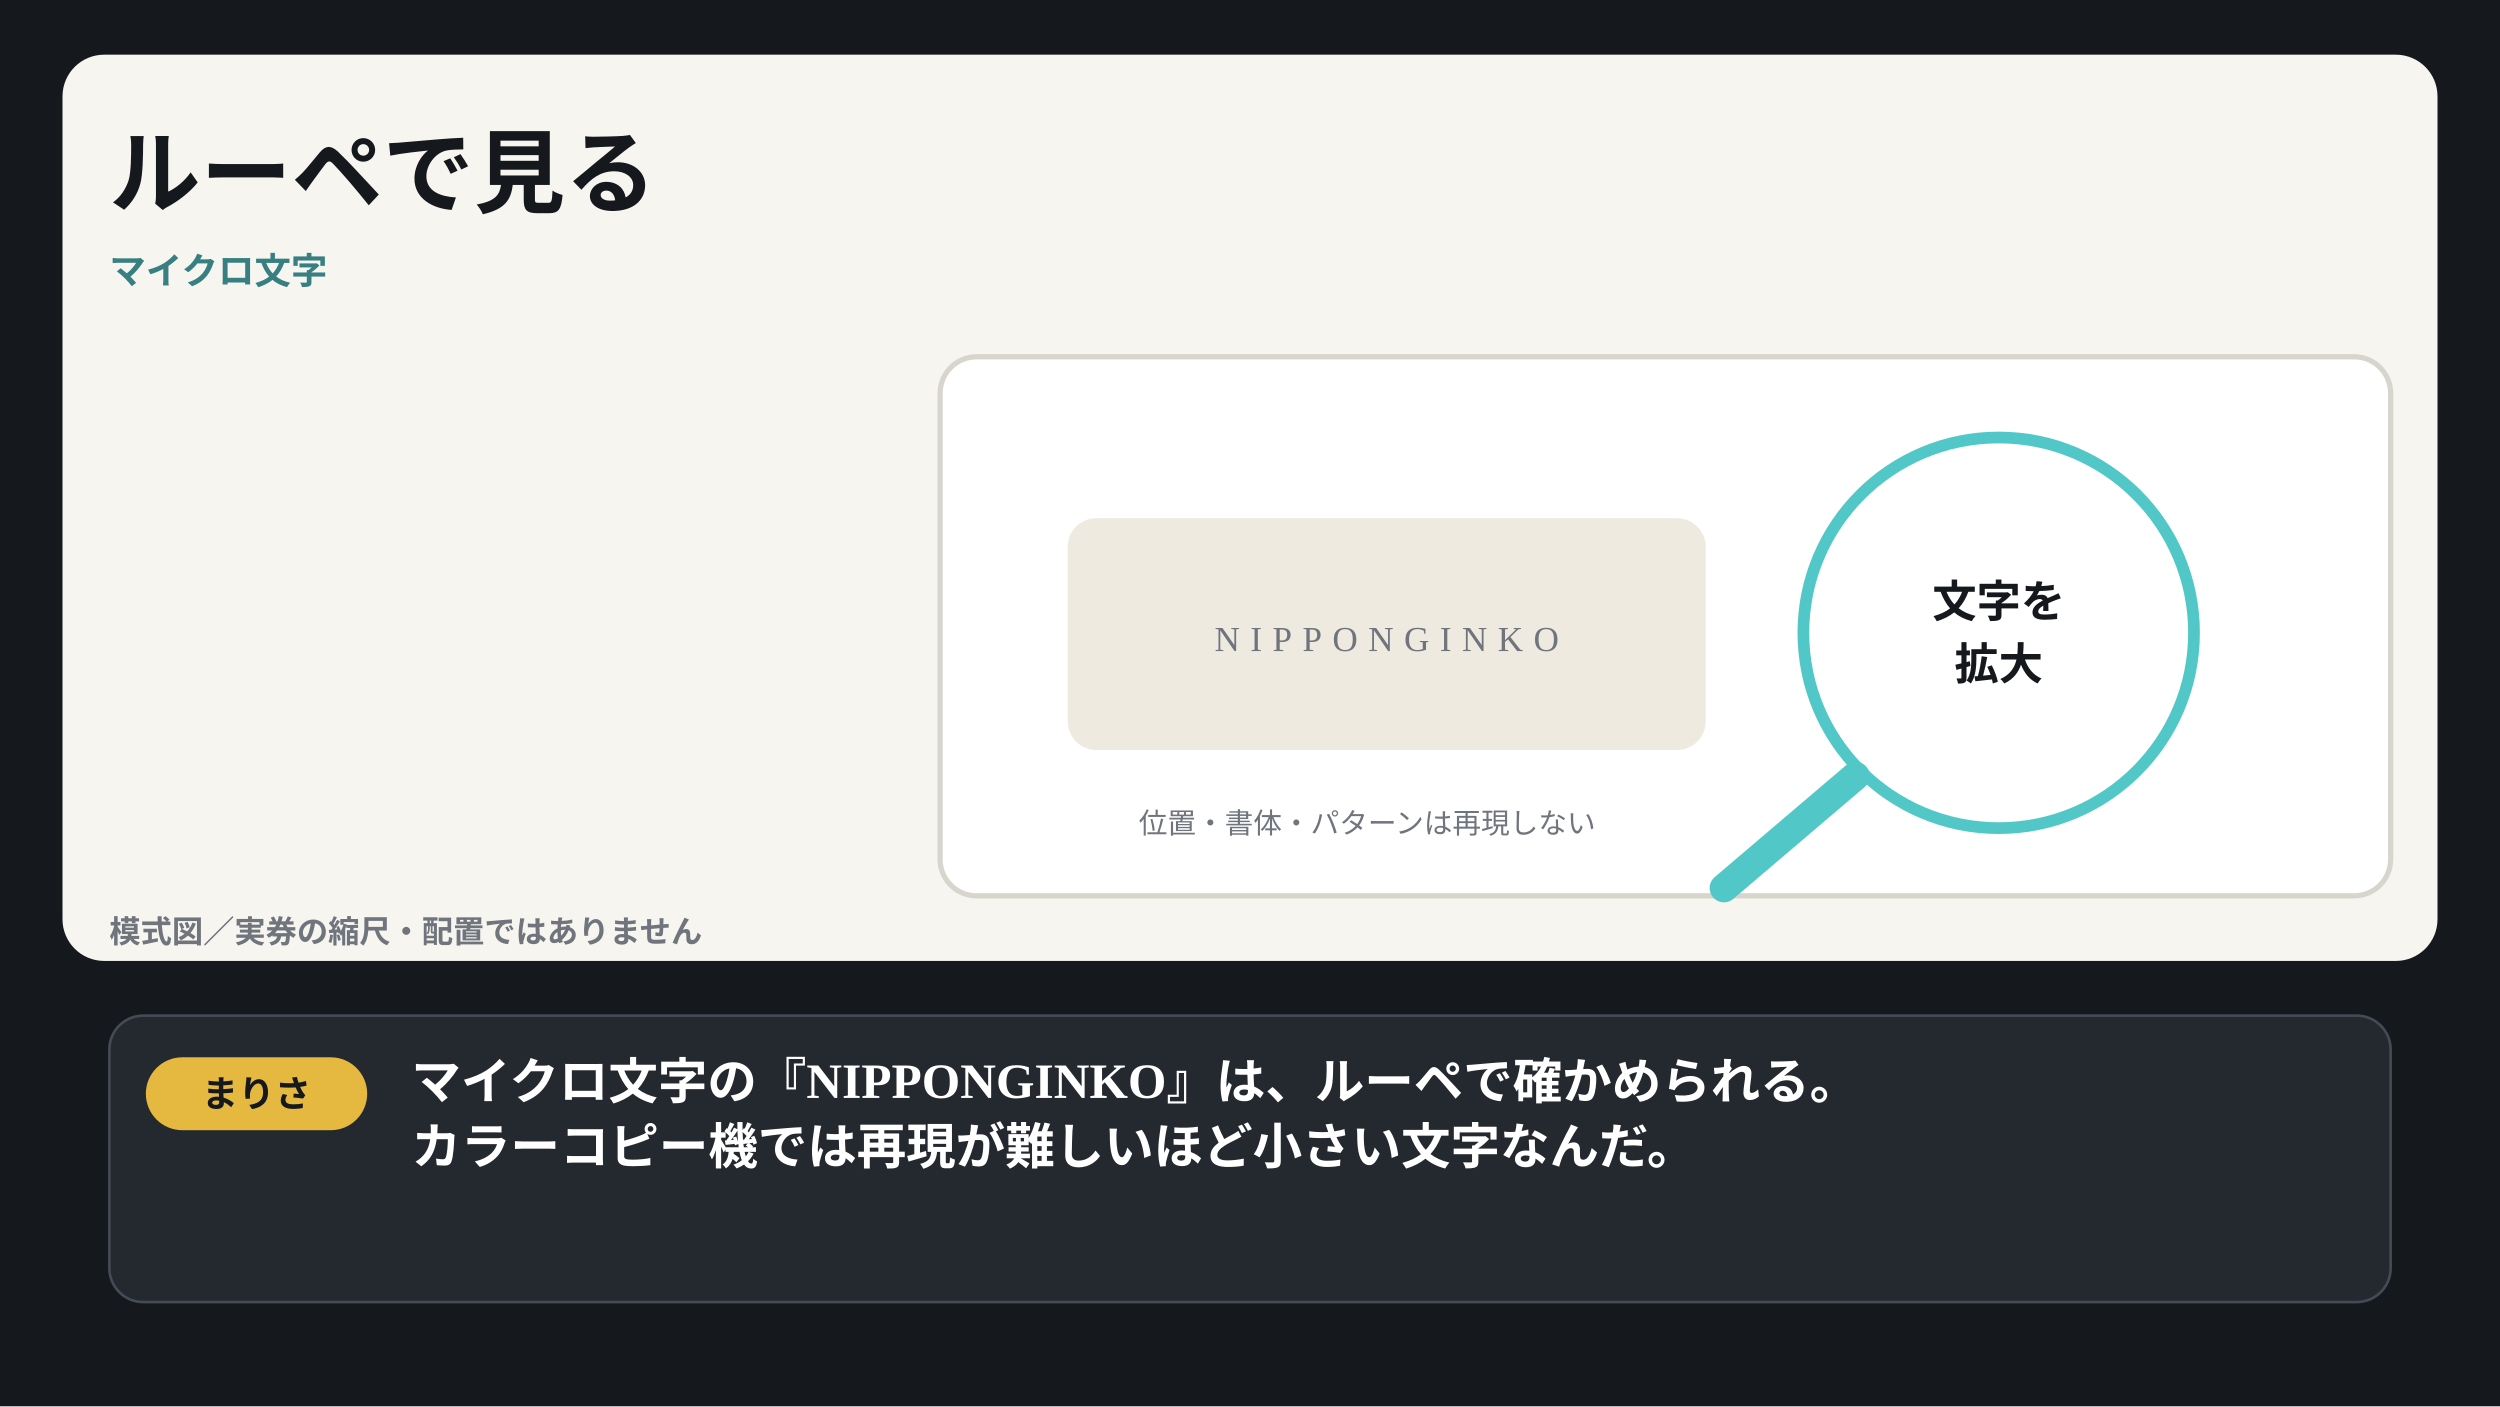
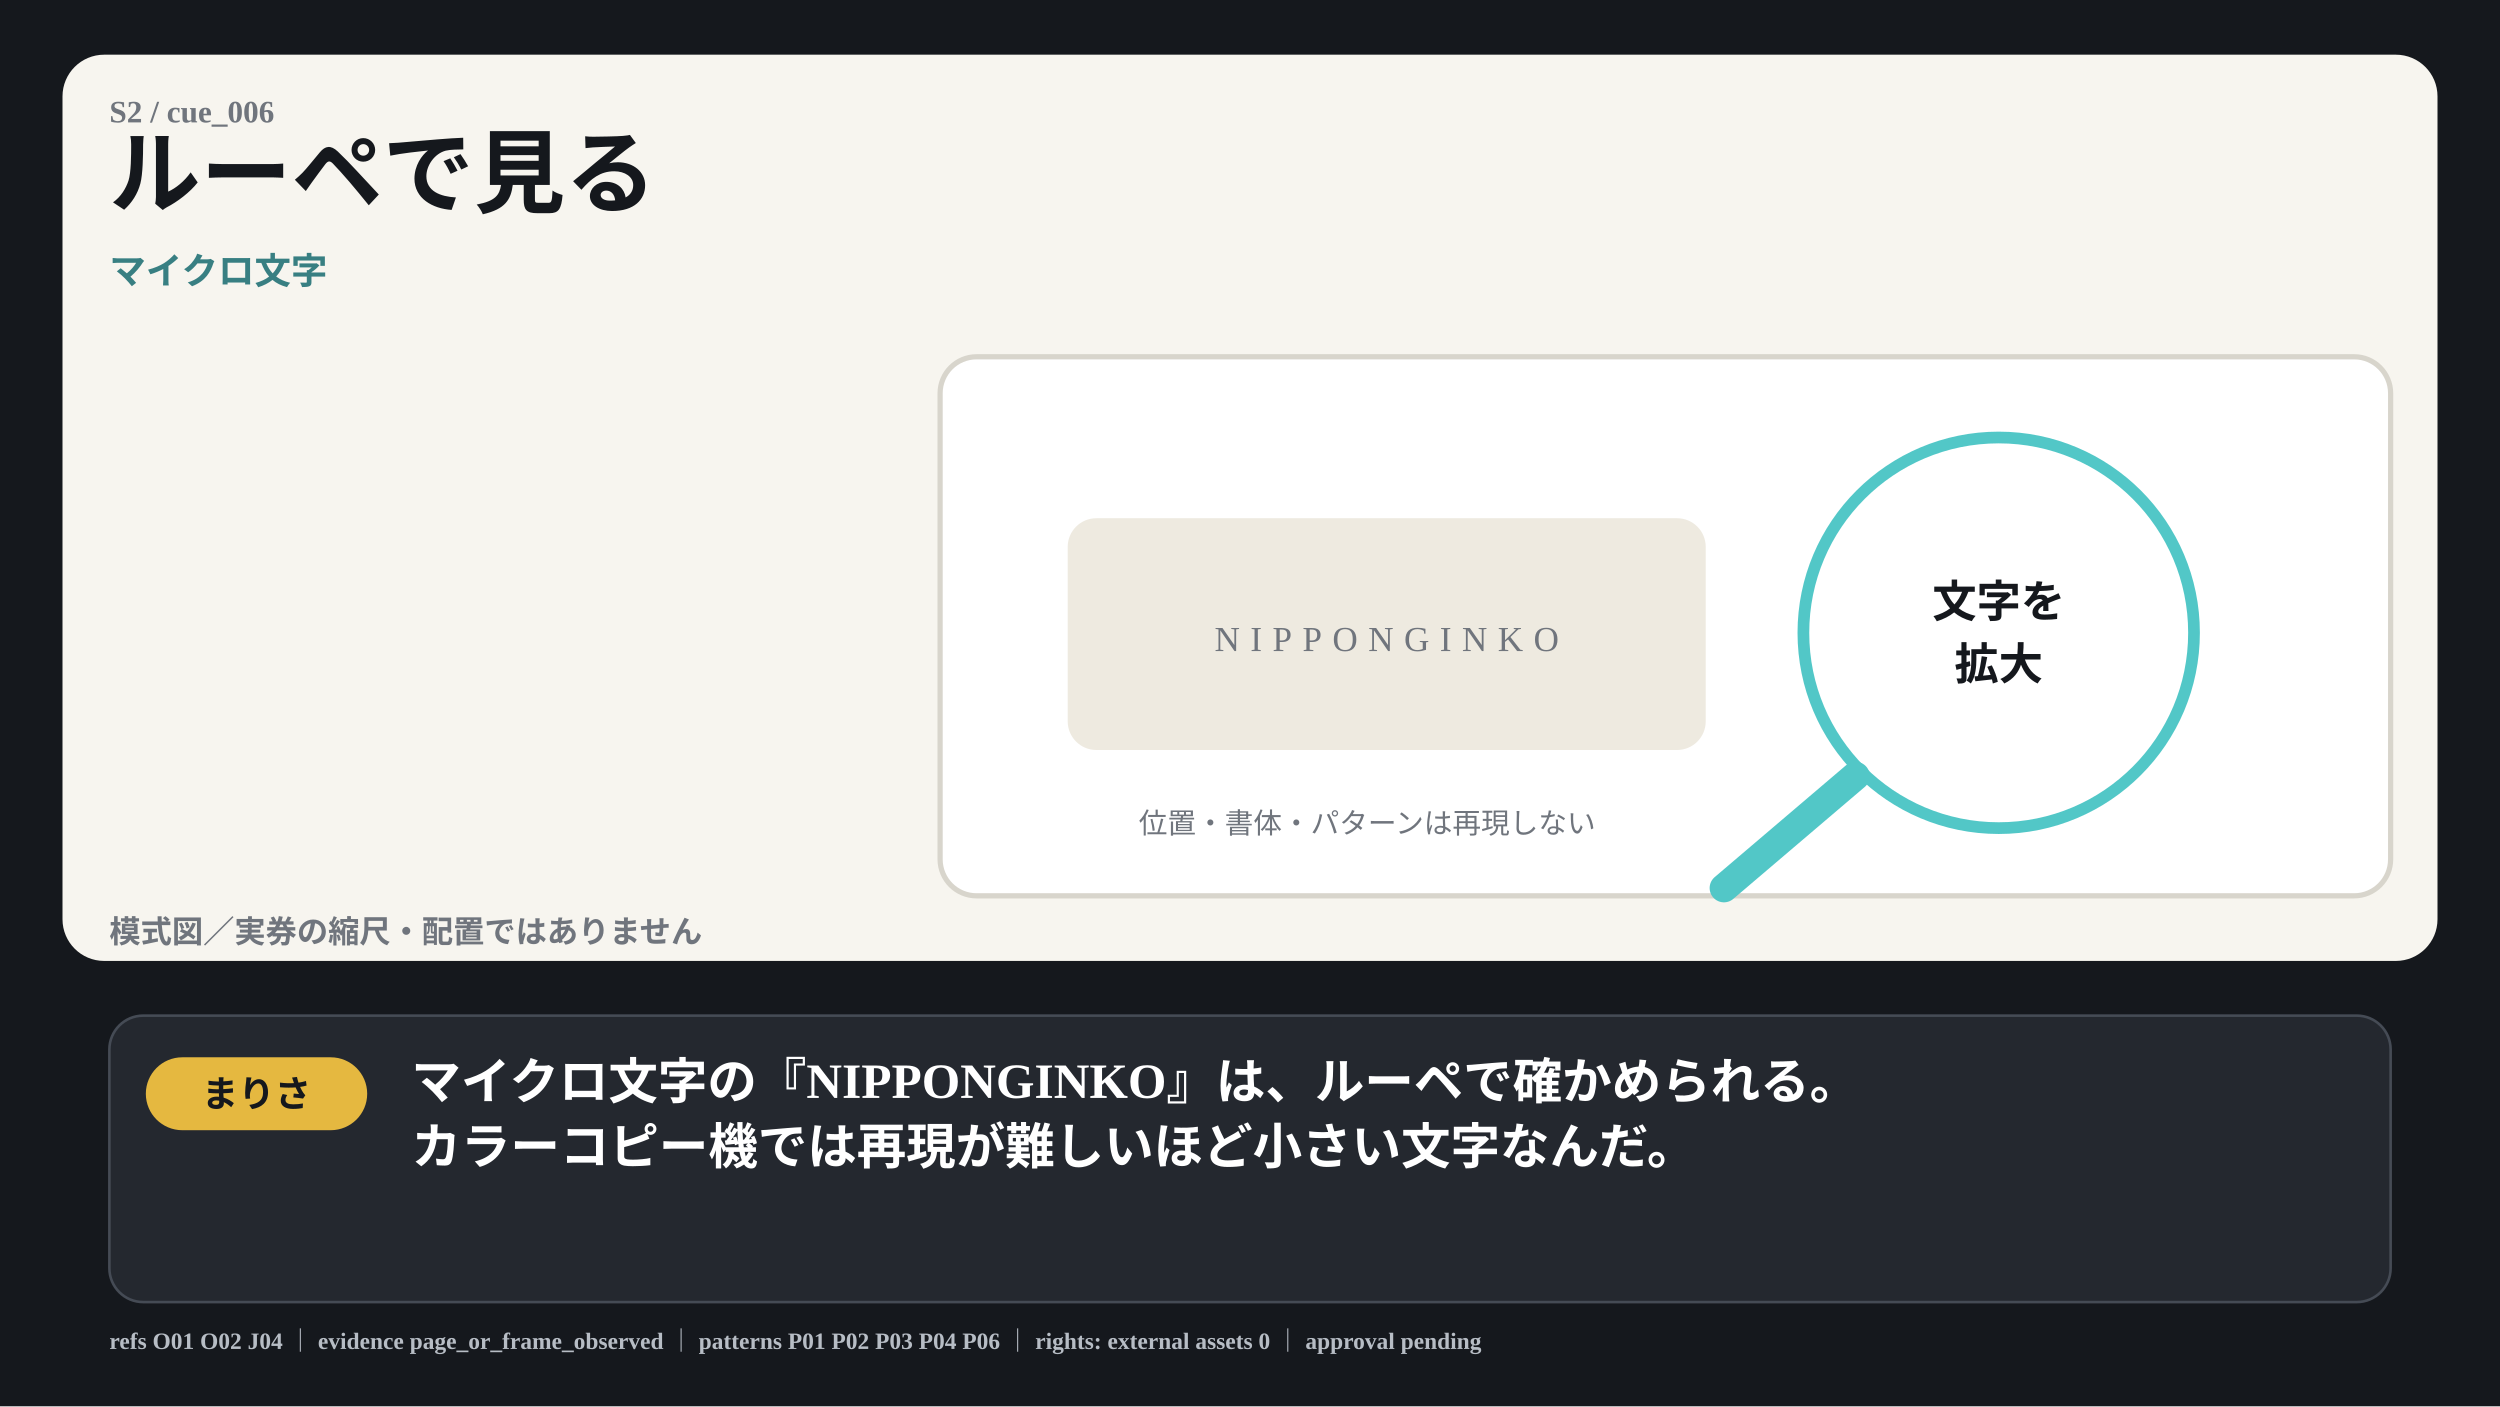
- <svg xmlns="http://www.w3.org/2000/svg" width="1920" height="1080" viewBox="0 0 1920 1080" data-surface="viewer" data-design-id="documentary_object_focus_consensus" data-cue-id="cue_006" data-approved-text="マイクロ文字の『NIPPONGINKO』は、ルーペで確かめられる。カラーコピー機では再現が難しいほど小さい文字なんだ。" data-reference-ids="O01 O02 J04" data-evidence-classes="page_or_frame_observed" data-pattern-ids="P01_object_first P02_one_focus_callout P03_short_key_term P04_bottom_text_band P06_adjacent_source_credit" data-external-asset-count="0" data-human-approval="pending" data-implementation-authorized="false">
+ <svg xmlns="http://www.w3.org/2000/svg" width="1920" height="1080" viewBox="0 0 1920 1080" data-surface="annotation" data-design-id="documentary_object_focus_consensus" data-cue-id="cue_006" data-approved-text="マイクロ文字の『NIPPONGINKO』は、ルーペで確かめられる。カラーコピー機では再現が難しいほど小さい文字なんだ。" data-reference-ids="O01 O02 J04" data-evidence-classes="page_or_frame_observed" data-pattern-ids="P01_object_first P02_one_focus_callout P03_short_key_term P04_bottom_text_band P06_adjacent_source_credit" data-external-asset-count="0" data-human-approval="pending" data-implementation-authorized="false">
  <rect width="1920" height="1080" fill="#15181D" />
  <rect x="48" y="42" width="1824" height="696" rx="32" fill="#F7F5EF" />
+   <text x="84" y="94" font-size="24" font-weight="800" fill="#70757D">S2 / cue_006</text>
  <text x="84" y="158" font-size="70" font-weight="900" fill="#15181D">ルーペで見る</text>
  <text x="84" y="218" font-size="28" font-weight="800" fill="#387F82">マイクロ文字</text>
  <rect x="722" y="274" width="1114" height="414" rx="28" fill="#FFFFFF" stroke="#D8D5CC" stroke-width="4" />
  <rect x="820" y="398" width="490" height="178" rx="22" fill="#EEEAE0" />
  <text x="1065" y="500" text-anchor="middle" font-size="27" letter-spacing="8" fill="#70757D">NIPPONGINKO</text>
  <circle cx="1535" cy="486" r="150" fill="#FFFFFF" stroke="#52C7C7" stroke-width="9" />
  <path d="M1425 596 L1324 682" stroke="#52C7C7" stroke-width="22" stroke-linecap="round" />
  <text x="1535" y="474" text-anchor="middle" font-size="34" font-weight="900" fill="#15181D">文字を</text>
  <text x="1535" y="522" text-anchor="middle" font-size="34" font-weight="900" fill="#15181D">拡大</text>
  <text x="1050" y="640" text-anchor="middle" font-size="22" fill="#70757D">位置・書体・パターンは再現しない</text>
  <text x="84" y="724" font-size="24" font-weight="800" fill="#70757D">模式図／実券の縮尺・配置ではありません</text>
  <rect x="84" y="780" width="1752" height="220" rx="26" fill="#24282F" stroke="#454B55" stroke-width="2" />
  <rect x="112" y="812" width="170" height="56" rx="28" fill="#E5B840" />
  <text x="197" y="850" text-anchor="middle" font-size="28" font-weight="900" fill="#15181D">まりさ</text>
  <text font-size="38" font-weight="800" fill="#FFFFFF">
    <tspan x="316" y="844">マイクロ文字の『NIPPONGINKO』は、ルーペで確かめられる。</tspan>
    <tspan x="316" y="894">カラーコピー機では再現が難しいほど小さい文字なんだ。</tspan>
  </text>
+   <text x="84" y="1036" font-size="18" font-weight="700" fill="#B7BDC5">refs O01 O02 J04 ｜ evidence page_or_frame_observed ｜ patterns P01 P02 P03 P04 P06 ｜ rights: external assets 0 ｜ approval pending</text>
</svg>
